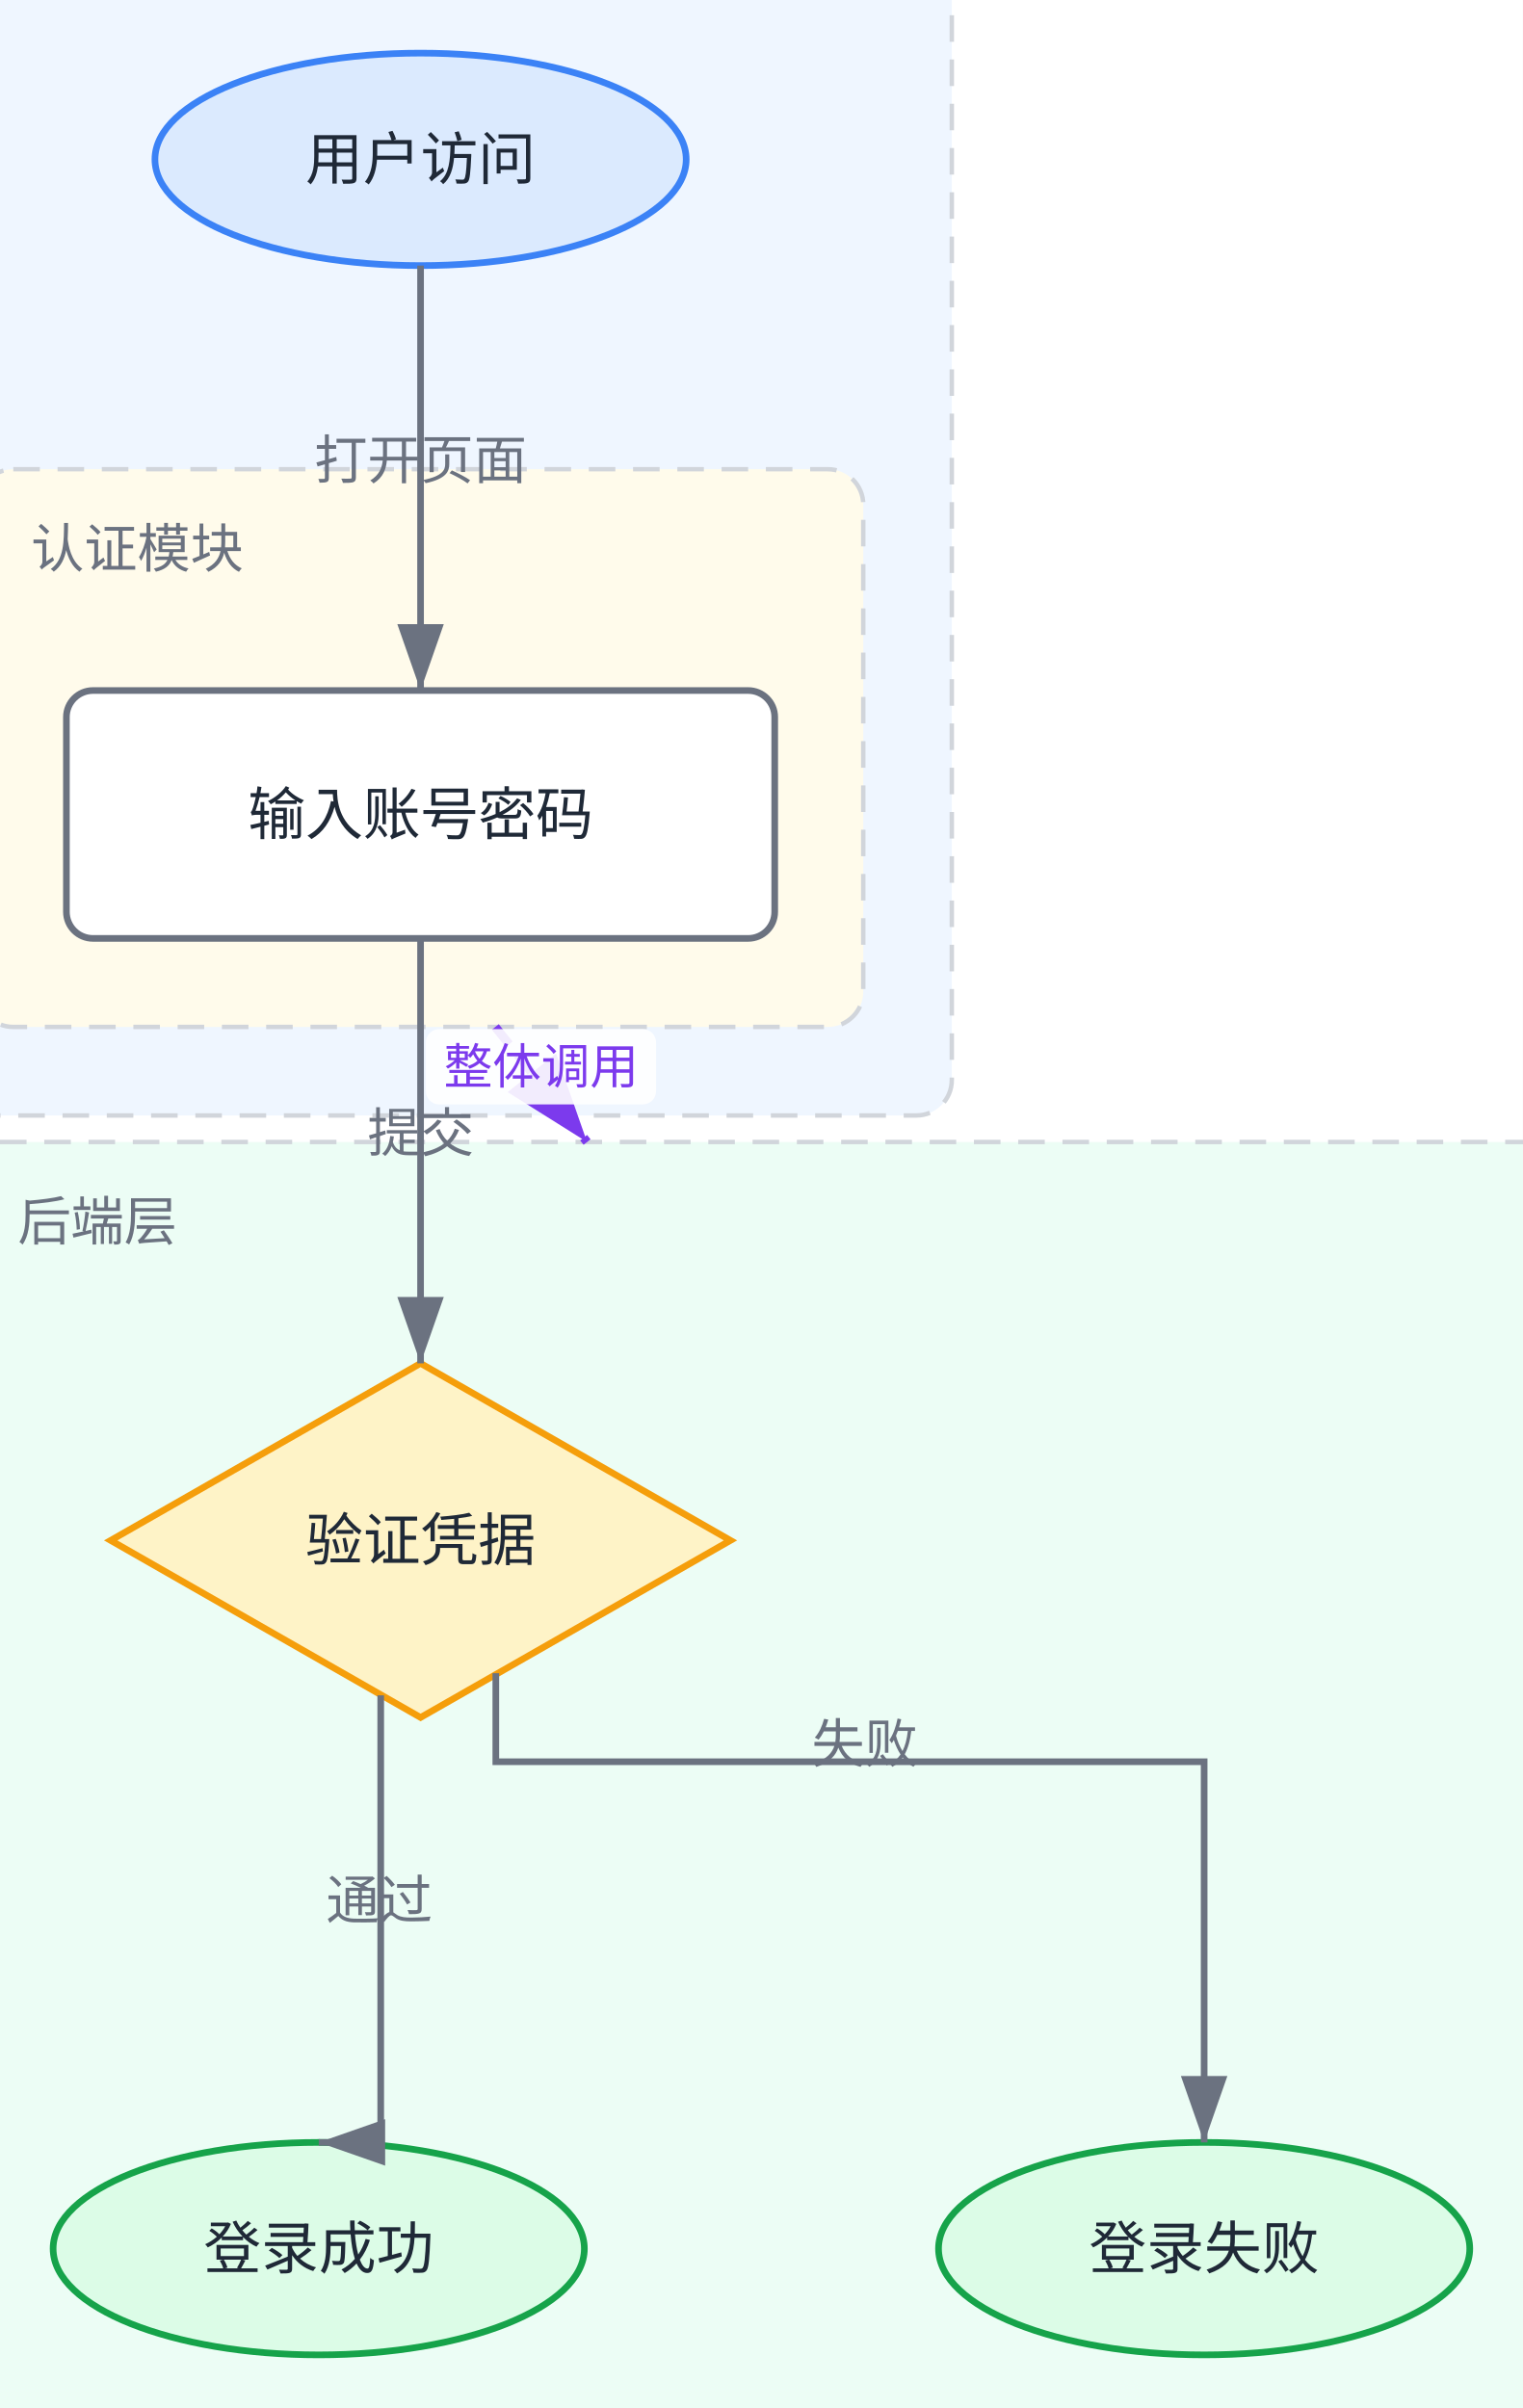
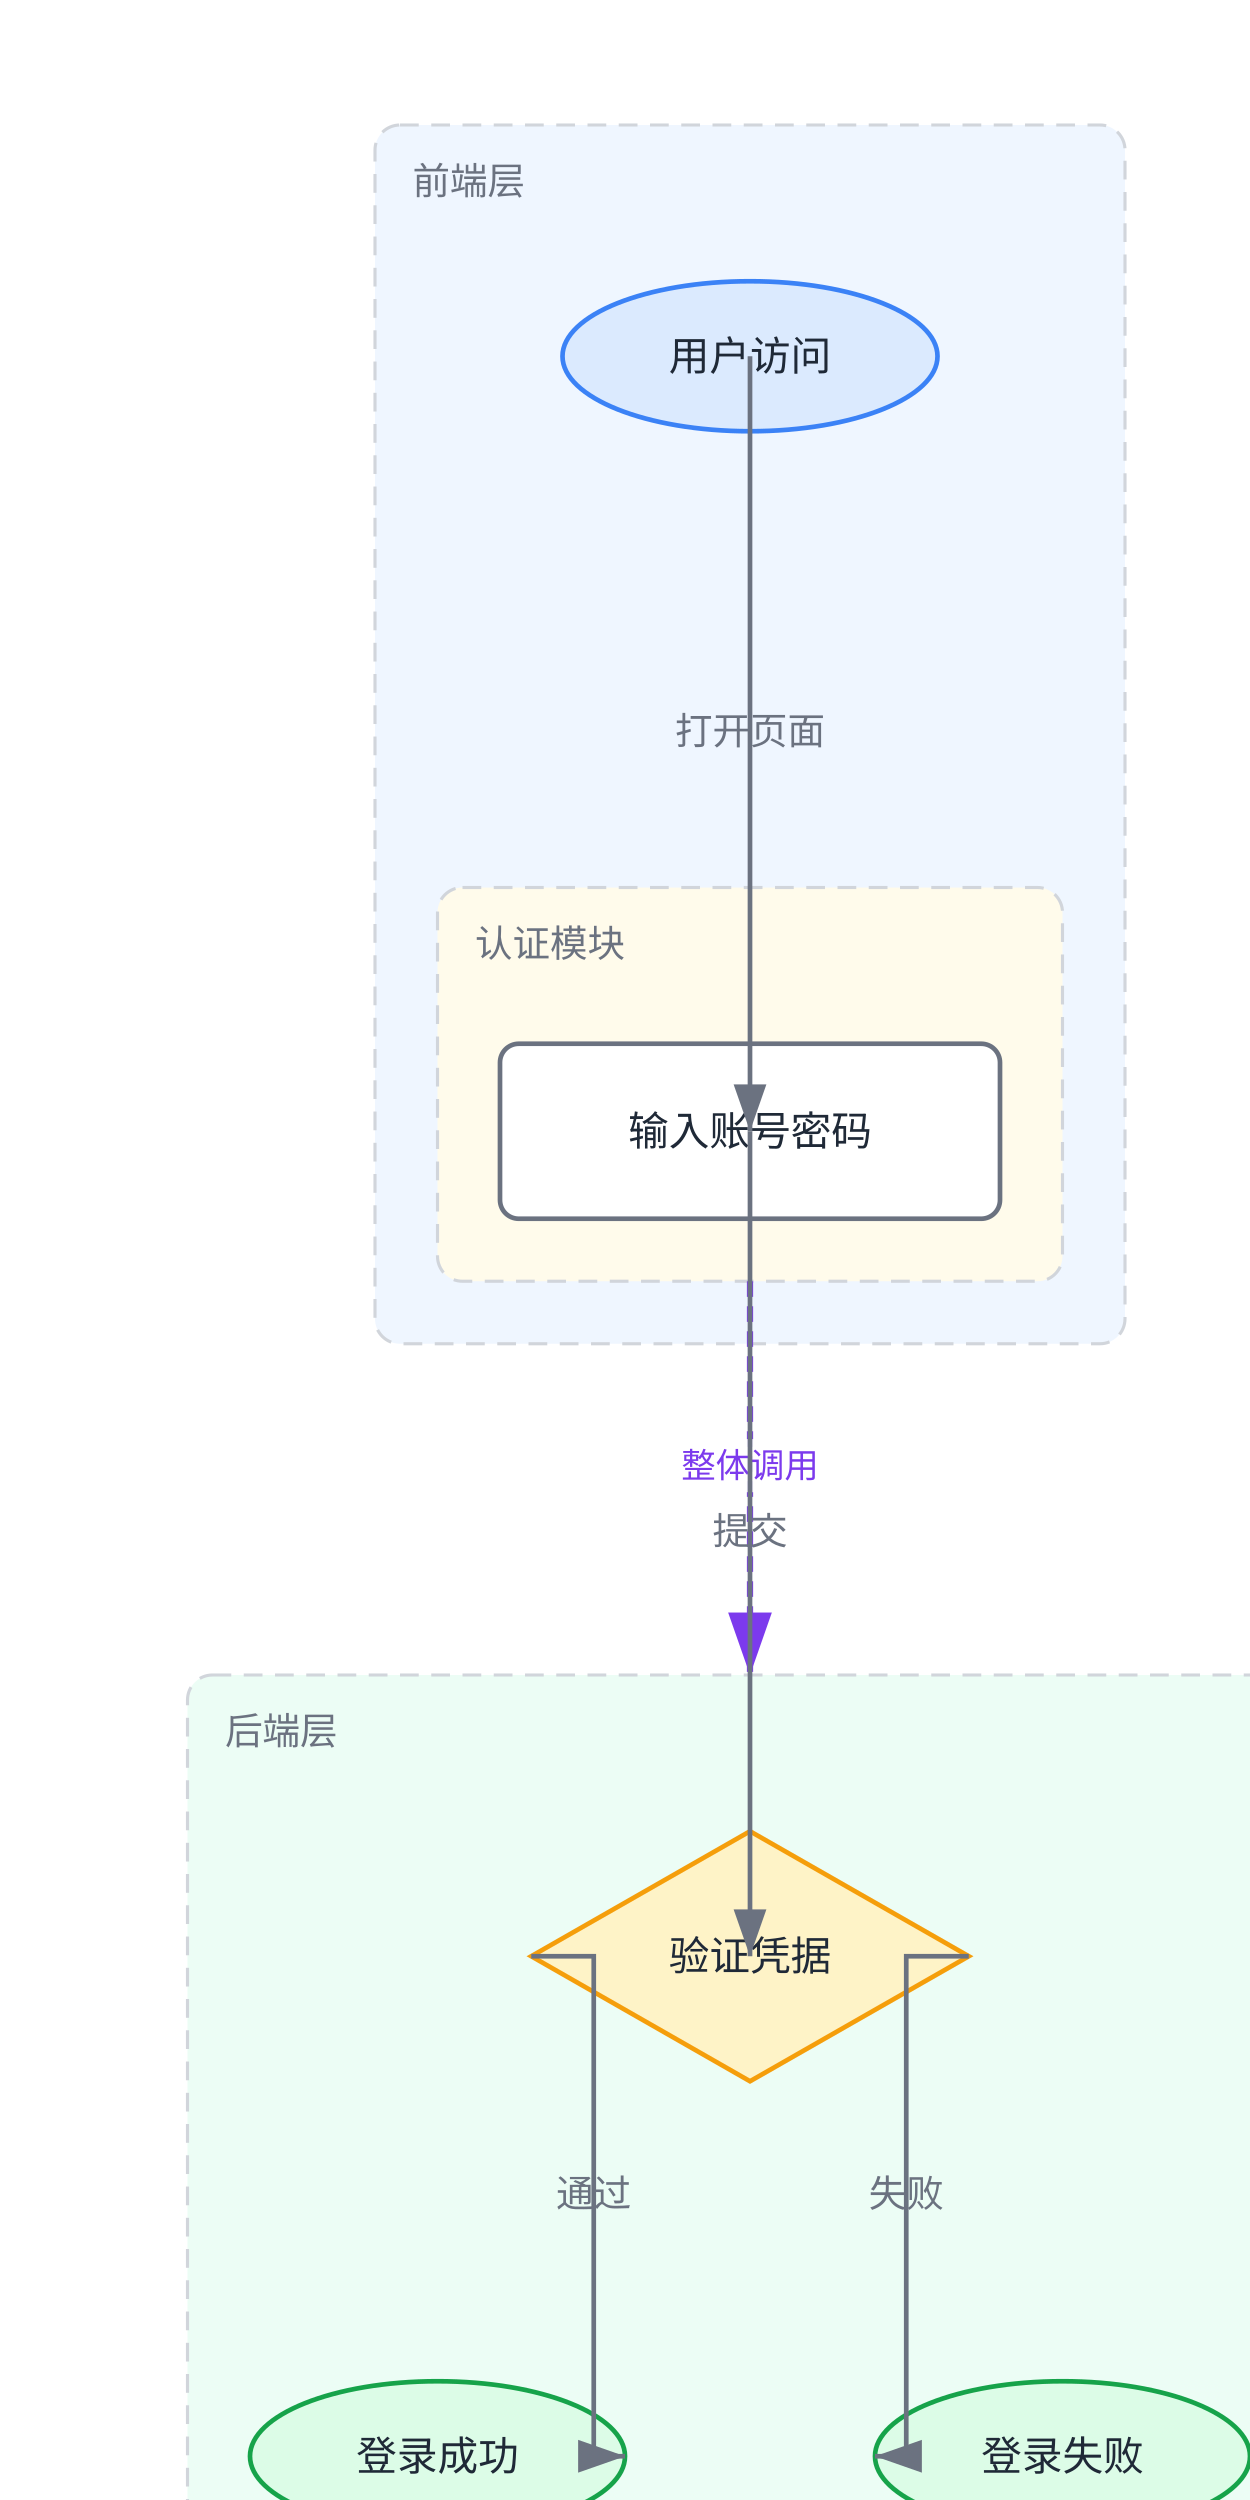
- <svg xmlns="http://www.w3.org/2000/svg" width="344" height="544" viewBox="0 0 344 544">
+ <svg xmlns="http://www.w3.org/2000/svg" width="400" height="800" viewBox="0 0 400 800">
  <defs>
    <marker id="arrowhead" markerWidth="10" markerHeight="7" refX="10" refY="3.5" orient="auto">
      <polygon points="0 0, 10 3.5, 0 7" fill="#6b7280" />
    </marker>
    <marker id="arrowhead-purple" markerWidth="10" markerHeight="7" refX="10" refY="3.5" orient="auto">
      <polygon points="0 0, 10 3.5, 0 7" fill="#7c3aed" />
    </marker>
  </defs>
  <style>.lgdl-anchors,.lgdl-edge-anchors{opacity:0;pointer-events:none;transition:opacity .12s ease}.lgdl-node:hover + .lgdl-anchors,.lgdl-class:hover + .lgdl-anchors,.lgdl-group:hover + .lgdl-anchors,.lgdl-lane:hover + .lgdl-anchors{opacity:1}.lgdl-edge:hover + .lgdl-edge-anchors,.lgdl-aggregate-edge:hover + .lgdl-edge-anchors{opacity:1}.lgdl-node.lgdl-hovered + .lgdl-anchors,.lgdl-class.lgdl-hovered + .lgdl-anchors,.lgdl-group.lgdl-hovered + .lgdl-anchors,.lgdl-lane.lgdl-hovered + .lgdl-anchors{opacity:1}.lgdl-edge.lgdl-hovered + .lgdl-edge-anchors,.lgdl-aggregate-edge.lgdl-hovered + .lgdl-edge-anchors{opacity:1}.lgdl-hovered{filter:drop-shadow(0 0 3px rgba(79,70,229,.65))}</style>
-   <rect x="0" y="0" width="344" height="544" fill="#ffffff" />
+   <rect x="0" y="0" width="400" height="800" fill="#ffffff" />
  <g class="lgdl-group" data-lgdl-loc="groups[1]">
-     <rect x="-25" y="-38" width="240" height="290" rx="8" fill="#eff6ff" stroke="#d1d5db" stroke-dasharray="6 4" />
-     <text x="-13" y="-20" font-family="'Segoe UI', 'PingFang SC', 'Microsoft YaHei', sans-serif" font-size="12" fill="#6b7280" text-anchor="start" dominant-baseline="middle">前端层</text>
-   </g>
-   <g class="lgdl-anchors">
-     <circle cx="215.0" cy="107.0" r="3" fill="#64748b" />
-     <circle cx="215.0" cy="139.2" r="3" fill="#64748b" />
-     <circle cx="215.0" cy="176.3" r="3" fill="#64748b" />
-     <circle cx="215.0" cy="227.0" r="3" fill="#64748b" />
-     <circle cx="178.7" cy="252.0" r="3" fill="#64748b" />
-     <circle cx="133.9" cy="252.0" r="3" fill="#64748b" />
-     <circle cx="95.0" cy="252.0" r="3" fill="#64748b" />
-     <circle cx="56.1" cy="252.0" r="3" fill="#64748b" />
-     <circle cx="11.3" cy="252.0" r="3" fill="#64748b" />
-     <circle cx="-25.0" cy="227.0" r="3" fill="#64748b" />
-     <circle cx="-25.0" cy="176.3" r="3" fill="#64748b" />
-     <circle cx="-25.0" cy="139.2" r="3" fill="#64748b" />
-     <circle cx="-25.0" cy="107.0" r="3" fill="#64748b" />
-     <circle cx="-25.0" cy="74.8" r="3" fill="#64748b" />
-     <circle cx="-25.0" cy="37.7" r="3" fill="#64748b" />
-     <circle cx="-25.0" cy="-13.0" r="3" fill="#64748b" />
-     <circle cx="11.3" cy="-38.0" r="3" fill="#64748b" />
-     <circle cx="56.1" cy="-38.0" r="3" fill="#64748b" />
-     <circle cx="95.0" cy="-38.0" r="3" fill="#64748b" />
-     <circle cx="133.9" cy="-38.0" r="3" fill="#64748b" />
-     <circle cx="178.7" cy="-38.0" r="3" fill="#64748b" />
-     <circle cx="215.0" cy="-13.0" r="3" fill="#64748b" />
-     <circle cx="215.0" cy="37.7" r="3" fill="#64748b" />
-     <circle cx="215.0" cy="74.8" r="3" fill="#64748b" />
+     <rect x="120" y="40" width="240" height="390" rx="8" fill="#eff6ff" stroke="#d1d5db" stroke-dasharray="6 4" />
+     <text x="132" y="58" font-family="'Segoe UI', 'PingFang SC', 'Microsoft YaHei', sans-serif" font-size="12" fill="#6b7280" text-anchor="start" dominant-baseline="middle">前端层</text>
+   </g>
+   <g class="lgdl-anchors">
+     <circle cx="360.0" cy="235.0" r="3" fill="#64748b" />
+     <circle cx="360.0" cy="267.2" r="3" fill="#64748b" />
+     <circle cx="360.0" cy="304.3" r="3" fill="#64748b" />
+     <circle cx="360.0" cy="355.0" r="3" fill="#64748b" />
+     <circle cx="352.6" cy="430.0" r="3" fill="#64748b" />
+     <circle cx="292.3" cy="430.0" r="3" fill="#64748b" />
+     <circle cx="240.0" cy="430.0" r="3" fill="#64748b" />
+     <circle cx="187.7" cy="430.0" r="3" fill="#64748b" />
+     <circle cx="127.4" cy="430.0" r="3" fill="#64748b" />
+     <circle cx="120.0" cy="355.0" r="3" fill="#64748b" />
+     <circle cx="120.0" cy="304.3" r="3" fill="#64748b" />
+     <circle cx="120.0" cy="267.2" r="3" fill="#64748b" />
+     <circle cx="120.0" cy="235.0" r="3" fill="#64748b" />
+     <circle cx="120.0" cy="202.8" r="3" fill="#64748b" />
+     <circle cx="120.0" cy="165.7" r="3" fill="#64748b" />
+     <circle cx="120.0" cy="115.0" r="3" fill="#64748b" />
+     <circle cx="127.4" cy="40.0" r="3" fill="#64748b" />
+     <circle cx="187.7" cy="40.0" r="3" fill="#64748b" />
+     <circle cx="240.0" cy="40.0" r="3" fill="#64748b" />
+     <circle cx="292.3" cy="40.0" r="3" fill="#64748b" />
+     <circle cx="352.6" cy="40.0" r="3" fill="#64748b" />
+     <circle cx="360.0" cy="115.0" r="3" fill="#64748b" />
+     <circle cx="360.0" cy="165.7" r="3" fill="#64748b" />
+     <circle cx="360.0" cy="202.8" r="3" fill="#64748b" />
  </g>
  <g class="lgdl-group" data-lgdl-loc="groups[2]">
-     <rect x="-8" y="258" width="360" height="294" rx="8" fill="#ecfdf5" stroke="#d1d5db" stroke-dasharray="6 4" />
-     <text x="4" y="276" font-family="'Segoe UI', 'PingFang SC', 'Microsoft YaHei', sans-serif" font-size="12" fill="#6b7280" text-anchor="start" dominant-baseline="middle">后端层</text>
-   </g>
-   <g class="lgdl-anchors">
-     <circle cx="352.0" cy="405.0" r="3" fill="#64748b" />
-     <circle cx="352.0" cy="453.2" r="3" fill="#64748b" />
-     <circle cx="352.0" cy="508.9" r="3" fill="#64748b" />
-     <circle cx="319.0" cy="552.0" r="3" fill="#64748b" />
-     <circle cx="256.9" cy="552.0" r="3" fill="#64748b" />
-     <circle cx="211.4" cy="552.0" r="3" fill="#64748b" />
-     <circle cx="172.0" cy="552.0" r="3" fill="#64748b" />
-     <circle cx="132.6" cy="552.0" r="3" fill="#64748b" />
-     <circle cx="87.1" cy="552.0" r="3" fill="#64748b" />
-     <circle cx="25.0" cy="552.0" r="3" fill="#64748b" />
-     <circle cx="-8.0" cy="508.9" r="3" fill="#64748b" />
-     <circle cx="-8.0" cy="453.2" r="3" fill="#64748b" />
-     <circle cx="-8.0" cy="405.0" r="3" fill="#64748b" />
-     <circle cx="-8.0" cy="356.8" r="3" fill="#64748b" />
-     <circle cx="-8.0" cy="301.1" r="3" fill="#64748b" />
-     <circle cx="25.0" cy="258.0" r="3" fill="#64748b" />
-     <circle cx="87.1" cy="258.0" r="3" fill="#64748b" />
-     <circle cx="132.6" cy="258.0" r="3" fill="#64748b" />
-     <circle cx="172.0" cy="258.0" r="3" fill="#64748b" />
-     <circle cx="211.4" cy="258.0" r="3" fill="#64748b" />
-     <circle cx="256.9" cy="258.0" r="3" fill="#64748b" />
-     <circle cx="319.0" cy="258.0" r="3" fill="#64748b" />
-     <circle cx="352.0" cy="301.1" r="3" fill="#64748b" />
-     <circle cx="352.0" cy="356.8" r="3" fill="#64748b" />
+     <rect x="60" y="536" width="360" height="294" rx="8" fill="#ecfdf5" stroke="#d1d5db" stroke-dasharray="6 4" />
+     <text x="72" y="554" font-family="'Segoe UI', 'PingFang SC', 'Microsoft YaHei', sans-serif" font-size="12" fill="#6b7280" text-anchor="start" dominant-baseline="middle">后端层</text>
+   </g>
+   <g class="lgdl-anchors">
+     <circle cx="420.0" cy="683.0" r="3" fill="#64748b" />
+     <circle cx="420.0" cy="731.2" r="3" fill="#64748b" />
+     <circle cx="420.0" cy="786.9" r="3" fill="#64748b" />
+     <circle cx="387.0" cy="830.0" r="3" fill="#64748b" />
+     <circle cx="324.9" cy="830.0" r="3" fill="#64748b" />
+     <circle cx="279.4" cy="830.0" r="3" fill="#64748b" />
+     <circle cx="240.0" cy="830.0" r="3" fill="#64748b" />
+     <circle cx="200.6" cy="830.0" r="3" fill="#64748b" />
+     <circle cx="155.1" cy="830.0" r="3" fill="#64748b" />
+     <circle cx="93.0" cy="830.0" r="3" fill="#64748b" />
+     <circle cx="60.0" cy="786.9" r="3" fill="#64748b" />
+     <circle cx="60.0" cy="731.2" r="3" fill="#64748b" />
+     <circle cx="60.0" cy="683.0" r="3" fill="#64748b" />
+     <circle cx="60.0" cy="634.8" r="3" fill="#64748b" />
+     <circle cx="60.0" cy="579.1" r="3" fill="#64748b" />
+     <circle cx="93.0" cy="536.0" r="3" fill="#64748b" />
+     <circle cx="155.1" cy="536.0" r="3" fill="#64748b" />
+     <circle cx="200.6" cy="536.0" r="3" fill="#64748b" />
+     <circle cx="240.0" cy="536.0" r="3" fill="#64748b" />
+     <circle cx="279.4" cy="536.0" r="3" fill="#64748b" />
+     <circle cx="324.9" cy="536.0" r="3" fill="#64748b" />
+     <circle cx="387.0" cy="536.0" r="3" fill="#64748b" />
+     <circle cx="420.0" cy="579.1" r="3" fill="#64748b" />
+     <circle cx="420.0" cy="634.8" r="3" fill="#64748b" />
  </g>
  <g class="lgdl-group" data-lgdl-loc="groups[0]">
-     <rect x="-5" y="106" width="200" height="126" rx="8" fill="#fffbeb" stroke="#d1d5db" stroke-dasharray="6 4" />
-     <text x="7" y="124" font-family="'Segoe UI', 'PingFang SC', 'Microsoft YaHei', sans-serif" font-size="12" fill="#6b7280" text-anchor="start" dominant-baseline="middle">认证模块</text>
-   </g>
-   <g class="lgdl-anchors">
-     <circle cx="195.0" cy="169.0" r="3" fill="#64748b" />
-     <circle cx="195.0" cy="195.8" r="3" fill="#64748b" />
-     <circle cx="194.6" cy="226.5" r="3" fill="#64748b" />
-     <circle cx="158.0" cy="232.0" r="3" fill="#64748b" />
-     <circle cx="131.4" cy="232.0" r="3" fill="#64748b" />
-     <circle cx="111.9" cy="232.0" r="3" fill="#64748b" />
-     <circle cx="95.0" cy="232.0" r="3" fill="#64748b" />
-     <circle cx="78.1" cy="232.0" r="3" fill="#64748b" />
-     <circle cx="58.6" cy="232.0" r="3" fill="#64748b" />
-     <circle cx="32.0" cy="232.0" r="3" fill="#64748b" />
-     <circle cx="-4.6" cy="226.5" r="3" fill="#64748b" />
-     <circle cx="-5.0" cy="195.8" r="3" fill="#64748b" />
-     <circle cx="-5.0" cy="169.0" r="3" fill="#64748b" />
-     <circle cx="-5.0" cy="142.2" r="3" fill="#64748b" />
-     <circle cx="-4.6" cy="111.5" r="3" fill="#64748b" />
-     <circle cx="32.0" cy="106.0" r="3" fill="#64748b" />
-     <circle cx="58.6" cy="106.0" r="3" fill="#64748b" />
-     <circle cx="78.1" cy="106.0" r="3" fill="#64748b" />
-     <circle cx="95.0" cy="106.0" r="3" fill="#64748b" />
-     <circle cx="111.9" cy="106.0" r="3" fill="#64748b" />
-     <circle cx="131.4" cy="106.0" r="3" fill="#64748b" />
-     <circle cx="158.0" cy="106.0" r="3" fill="#64748b" />
-     <circle cx="194.6" cy="111.5" r="3" fill="#64748b" />
-     <circle cx="195.0" cy="142.2" r="3" fill="#64748b" />
+     <rect x="140" y="284" width="200" height="126" rx="8" fill="#fffbeb" stroke="#d1d5db" stroke-dasharray="6 4" />
+     <text x="152" y="302" font-family="'Segoe UI', 'PingFang SC', 'Microsoft YaHei', sans-serif" font-size="12" fill="#6b7280" text-anchor="start" dominant-baseline="middle">认证模块</text>
+   </g>
+   <g class="lgdl-anchors">
+     <circle cx="340.0" cy="347.0" r="3" fill="#64748b" />
+     <circle cx="340.0" cy="373.8" r="3" fill="#64748b" />
+     <circle cx="339.6" cy="404.5" r="3" fill="#64748b" />
+     <circle cx="303.0" cy="410.0" r="3" fill="#64748b" />
+     <circle cx="276.4" cy="410.0" r="3" fill="#64748b" />
+     <circle cx="256.9" cy="410.0" r="3" fill="#64748b" />
+     <circle cx="240.0" cy="410.0" r="3" fill="#64748b" />
+     <circle cx="223.1" cy="410.0" r="3" fill="#64748b" />
+     <circle cx="203.6" cy="410.0" r="3" fill="#64748b" />
+     <circle cx="177.0" cy="410.0" r="3" fill="#64748b" />
+     <circle cx="140.4" cy="404.5" r="3" fill="#64748b" />
+     <circle cx="140.0" cy="373.8" r="3" fill="#64748b" />
+     <circle cx="140.0" cy="347.0" r="3" fill="#64748b" />
+     <circle cx="140.0" cy="320.2" r="3" fill="#64748b" />
+     <circle cx="140.4" cy="289.5" r="3" fill="#64748b" />
+     <circle cx="177.0" cy="284.0" r="3" fill="#64748b" />
+     <circle cx="203.6" cy="284.0" r="3" fill="#64748b" />
+     <circle cx="223.1" cy="284.0" r="3" fill="#64748b" />
+     <circle cx="240.0" cy="284.0" r="3" fill="#64748b" />
+     <circle cx="256.9" cy="284.0" r="3" fill="#64748b" />
+     <circle cx="276.4" cy="284.0" r="3" fill="#64748b" />
+     <circle cx="303.0" cy="284.0" r="3" fill="#64748b" />
+     <circle cx="339.6" cy="289.5" r="3" fill="#64748b" />
+     <circle cx="340.0" cy="320.2" r="3" fill="#64748b" />
  </g>
  <g class="lgdl-node" data-lgdl-loc="nodes[0]">
-     <rect x="35" y="12" width="120" height="48" rx="60" ry="60" fill="#dbeafe" stroke="#3b82f6" stroke-width="1.5" />
-     <text x="95" y="36" font-family="'Segoe UI', 'PingFang SC', 'Microsoft YaHei', sans-serif" font-size="13" fill="#1f2937" text-anchor="middle" dominant-baseline="middle">用户访问</text>
-   </g>
-   <g class="lgdl-anchors">
-     <circle cx="155.0" cy="36.0" r="3" fill="#3b82f6" />
-     <circle cx="144.8" cy="49.4" r="3" fill="#3b82f6" />
-     <circle cx="129.2" cy="55.7" r="3" fill="#3b82f6" />
-     <circle cx="117.3" cy="58.3" r="3" fill="#3b82f6" />
-     <circle cx="108.5" cy="59.4" r="3" fill="#3b82f6" />
-     <circle cx="101.4" cy="59.9" r="3" fill="#3b82f6" />
-     <circle cx="95.0" cy="60.0" r="3" fill="#3b82f6" />
-     <circle cx="88.6" cy="59.9" r="3" fill="#3b82f6" />
-     <circle cx="81.5" cy="59.4" r="3" fill="#3b82f6" />
-     <circle cx="72.7" cy="58.3" r="3" fill="#3b82f6" />
-     <circle cx="60.8" cy="55.7" r="3" fill="#3b82f6" />
-     <circle cx="45.2" cy="49.4" r="3" fill="#3b82f6" />
-     <circle cx="35.0" cy="36.0" r="3" fill="#3b82f6" />
-     <circle cx="45.2" cy="22.6" r="3" fill="#3b82f6" />
-     <circle cx="60.8" cy="16.3" r="3" fill="#3b82f6" />
-     <circle cx="72.7" cy="13.7" r="3" fill="#3b82f6" />
-     <circle cx="81.5" cy="12.6" r="3" fill="#3b82f6" />
-     <circle cx="88.6" cy="12.1" r="3" fill="#3b82f6" />
-     <circle cx="95.0" cy="12.0" r="3" fill="#3b82f6" />
-     <circle cx="101.4" cy="12.1" r="3" fill="#3b82f6" />
-     <circle cx="108.5" cy="12.6" r="3" fill="#3b82f6" />
-     <circle cx="117.3" cy="13.7" r="3" fill="#3b82f6" />
-     <circle cx="129.2" cy="16.3" r="3" fill="#3b82f6" />
-     <circle cx="144.8" cy="22.6" r="3" fill="#3b82f6" />
+     <rect x="180" y="90" width="120" height="48" rx="60" ry="60" fill="#dbeafe" stroke="#3b82f6" stroke-width="1.5" />
+     <text x="240" y="114" font-family="'Segoe UI', 'PingFang SC', 'Microsoft YaHei', sans-serif" font-size="13" fill="#1f2937" text-anchor="middle" dominant-baseline="middle">用户访问</text>
+   </g>
+   <g class="lgdl-anchors">
+     <circle cx="300.0" cy="114.0" r="3" fill="#3b82f6" />
+     <circle cx="289.8" cy="127.4" r="3" fill="#3b82f6" />
+     <circle cx="274.2" cy="133.7" r="3" fill="#3b82f6" />
+     <circle cx="262.3" cy="136.3" r="3" fill="#3b82f6" />
+     <circle cx="253.5" cy="137.4" r="3" fill="#3b82f6" />
+     <circle cx="246.4" cy="137.9" r="3" fill="#3b82f6" />
+     <circle cx="240.0" cy="138.0" r="3" fill="#3b82f6" />
+     <circle cx="233.6" cy="137.9" r="3" fill="#3b82f6" />
+     <circle cx="226.5" cy="137.4" r="3" fill="#3b82f6" />
+     <circle cx="217.7" cy="136.3" r="3" fill="#3b82f6" />
+     <circle cx="205.8" cy="133.7" r="3" fill="#3b82f6" />
+     <circle cx="190.2" cy="127.4" r="3" fill="#3b82f6" />
+     <circle cx="180.0" cy="114.0" r="3" fill="#3b82f6" />
+     <circle cx="190.2" cy="100.6" r="3" fill="#3b82f6" />
+     <circle cx="205.8" cy="94.3" r="3" fill="#3b82f6" />
+     <circle cx="217.7" cy="91.7" r="3" fill="#3b82f6" />
+     <circle cx="226.5" cy="90.6" r="3" fill="#3b82f6" />
+     <circle cx="233.6" cy="90.1" r="3" fill="#3b82f6" />
+     <circle cx="240.0" cy="90.0" r="3" fill="#3b82f6" />
+     <circle cx="246.4" cy="90.1" r="3" fill="#3b82f6" />
+     <circle cx="253.5" cy="90.6" r="3" fill="#3b82f6" />
+     <circle cx="262.3" cy="91.7" r="3" fill="#3b82f6" />
+     <circle cx="274.2" cy="94.3" r="3" fill="#3b82f6" />
+     <circle cx="289.8" cy="100.6" r="3" fill="#3b82f6" />
  </g>
  <g class="lgdl-node" data-lgdl-loc="nodes[1]">
-     <rect x="15" y="156" width="160" height="56" rx="6" ry="6" fill="#ffffff" stroke="#6b7280" stroke-width="1.5" />
-     <text x="95" y="184" font-family="'Segoe UI', 'PingFang SC', 'Microsoft YaHei', sans-serif" font-size="13" fill="#1f2937" text-anchor="middle" dominant-baseline="middle">输入账号密码</text>
-   </g>
-   <g class="lgdl-anchors">
-     <circle cx="175.0" cy="184.0" r="3" fill="#6b7280" />
-     <circle cx="175.0" cy="205.4" r="3" fill="#6b7280" />
-     <circle cx="143.5" cy="212.0" r="3" fill="#6b7280" />
-     <circle cx="123.0" cy="212.0" r="3" fill="#6b7280" />
-     <circle cx="111.2" cy="212.0" r="3" fill="#6b7280" />
-     <circle cx="102.5" cy="212.0" r="3" fill="#6b7280" />
-     <circle cx="95.0" cy="212.0" r="3" fill="#6b7280" />
-     <circle cx="87.5" cy="212.0" r="3" fill="#6b7280" />
-     <circle cx="78.8" cy="212.0" r="3" fill="#6b7280" />
-     <circle cx="67.0" cy="212.0" r="3" fill="#6b7280" />
-     <circle cx="46.5" cy="212.0" r="3" fill="#6b7280" />
-     <circle cx="15.0" cy="205.4" r="3" fill="#6b7280" />
-     <circle cx="15.0" cy="184.0" r="3" fill="#6b7280" />
-     <circle cx="15.0" cy="162.6" r="3" fill="#6b7280" />
-     <circle cx="46.5" cy="156.0" r="3" fill="#6b7280" />
-     <circle cx="67.0" cy="156.0" r="3" fill="#6b7280" />
-     <circle cx="78.8" cy="156.0" r="3" fill="#6b7280" />
-     <circle cx="87.5" cy="156.0" r="3" fill="#6b7280" />
-     <circle cx="95.0" cy="156.0" r="3" fill="#6b7280" />
-     <circle cx="102.5" cy="156.0" r="3" fill="#6b7280" />
-     <circle cx="111.2" cy="156.0" r="3" fill="#6b7280" />
-     <circle cx="123.0" cy="156.0" r="3" fill="#6b7280" />
-     <circle cx="143.5" cy="156.0" r="3" fill="#6b7280" />
-     <circle cx="175.0" cy="162.6" r="3" fill="#6b7280" />
+     <rect x="160" y="334" width="160" height="56" rx="6" ry="6" fill="#ffffff" stroke="#6b7280" stroke-width="1.5" />
+     <text x="240" y="362" font-family="'Segoe UI', 'PingFang SC', 'Microsoft YaHei', sans-serif" font-size="13" fill="#1f2937" text-anchor="middle" dominant-baseline="middle">输入账号密码</text>
+   </g>
+   <g class="lgdl-anchors">
+     <circle cx="320.0" cy="362.0" r="3" fill="#6b7280" />
+     <circle cx="320.0" cy="383.4" r="3" fill="#6b7280" />
+     <circle cx="288.5" cy="390.0" r="3" fill="#6b7280" />
+     <circle cx="268.0" cy="390.0" r="3" fill="#6b7280" />
+     <circle cx="256.2" cy="390.0" r="3" fill="#6b7280" />
+     <circle cx="247.5" cy="390.0" r="3" fill="#6b7280" />
+     <circle cx="240.0" cy="390.0" r="3" fill="#6b7280" />
+     <circle cx="232.5" cy="390.0" r="3" fill="#6b7280" />
+     <circle cx="223.8" cy="390.0" r="3" fill="#6b7280" />
+     <circle cx="212.0" cy="390.0" r="3" fill="#6b7280" />
+     <circle cx="191.5" cy="390.0" r="3" fill="#6b7280" />
+     <circle cx="160.0" cy="383.4" r="3" fill="#6b7280" />
+     <circle cx="160.0" cy="362.0" r="3" fill="#6b7280" />
+     <circle cx="160.0" cy="340.6" r="3" fill="#6b7280" />
+     <circle cx="191.5" cy="334.0" r="3" fill="#6b7280" />
+     <circle cx="212.0" cy="334.0" r="3" fill="#6b7280" />
+     <circle cx="223.8" cy="334.0" r="3" fill="#6b7280" />
+     <circle cx="232.5" cy="334.0" r="3" fill="#6b7280" />
+     <circle cx="240.0" cy="334.0" r="3" fill="#6b7280" />
+     <circle cx="247.5" cy="334.0" r="3" fill="#6b7280" />
+     <circle cx="256.2" cy="334.0" r="3" fill="#6b7280" />
+     <circle cx="268.0" cy="334.0" r="3" fill="#6b7280" />
+     <circle cx="288.5" cy="334.0" r="3" fill="#6b7280" />
+     <circle cx="320.0" cy="340.6" r="3" fill="#6b7280" />
  </g>
  <g class="lgdl-node" data-lgdl-loc="nodes[2]">
-     <polygon points="95,308 165,348 95,388 25,348" fill="#fef3c7" stroke="#f59e0b" stroke-width="1.5" />
-     <text x="95" y="348" font-family="'Segoe UI', 'PingFang SC', 'Microsoft YaHei', sans-serif" font-size="13" fill="#1f2937" text-anchor="middle" dominant-baseline="middle">验证凭据</text>
-   </g>
-   <g class="lgdl-anchors">
-     <circle cx="165.0" cy="348.0" r="3" fill="#f59e0b" />
-     <circle cx="142.7" cy="360.8" r="3" fill="#f59e0b" />
-     <circle cx="129.8" cy="368.1" r="3" fill="#f59e0b" />
-     <circle cx="120.5" cy="373.5" r="3" fill="#f59e0b" />
-     <circle cx="112.4" cy="378.1" r="3" fill="#f59e0b" />
-     <circle cx="104.3" cy="382.7" r="3" fill="#f59e0b" />
-     <circle cx="95.0" cy="388.0" r="3" fill="#f59e0b" />
-     <circle cx="85.7" cy="382.7" r="3" fill="#f59e0b" />
-     <circle cx="77.6" cy="378.1" r="3" fill="#f59e0b" />
-     <circle cx="69.5" cy="373.5" r="3" fill="#f59e0b" />
-     <circle cx="60.2" cy="368.1" r="3" fill="#f59e0b" />
-     <circle cx="47.3" cy="360.8" r="3" fill="#f59e0b" />
-     <circle cx="25.0" cy="348.0" r="3" fill="#f59e0b" />
-     <circle cx="47.3" cy="335.2" r="3" fill="#f59e0b" />
-     <circle cx="60.2" cy="327.9" r="3" fill="#f59e0b" />
-     <circle cx="69.5" cy="322.5" r="3" fill="#f59e0b" />
-     <circle cx="77.6" cy="317.9" r="3" fill="#f59e0b" />
-     <circle cx="85.7" cy="313.3" r="3" fill="#f59e0b" />
-     <circle cx="95.0" cy="308.0" r="3" fill="#f59e0b" />
-     <circle cx="104.3" cy="313.3" r="3" fill="#f59e0b" />
-     <circle cx="112.4" cy="317.9" r="3" fill="#f59e0b" />
-     <circle cx="120.5" cy="322.5" r="3" fill="#f59e0b" />
-     <circle cx="129.8" cy="327.9" r="3" fill="#f59e0b" />
-     <circle cx="142.7" cy="335.2" r="3" fill="#f59e0b" />
+     <polygon points="240,586 310,626 240,666 170,626" fill="#fef3c7" stroke="#f59e0b" stroke-width="1.5" />
+     <text x="240" y="626" font-family="'Segoe UI', 'PingFang SC', 'Microsoft YaHei', sans-serif" font-size="13" fill="#1f2937" text-anchor="middle" dominant-baseline="middle">验证凭据</text>
+   </g>
+   <g class="lgdl-anchors">
+     <circle cx="310.0" cy="626.0" r="3" fill="#f59e0b" />
+     <circle cx="287.7" cy="638.8" r="3" fill="#f59e0b" />
+     <circle cx="274.8" cy="646.1" r="3" fill="#f59e0b" />
+     <circle cx="265.5" cy="651.5" r="3" fill="#f59e0b" />
+     <circle cx="257.4" cy="656.1" r="3" fill="#f59e0b" />
+     <circle cx="249.3" cy="660.7" r="3" fill="#f59e0b" />
+     <circle cx="240.0" cy="666.0" r="3" fill="#f59e0b" />
+     <circle cx="230.7" cy="660.7" r="3" fill="#f59e0b" />
+     <circle cx="222.6" cy="656.1" r="3" fill="#f59e0b" />
+     <circle cx="214.5" cy="651.5" r="3" fill="#f59e0b" />
+     <circle cx="205.2" cy="646.1" r="3" fill="#f59e0b" />
+     <circle cx="192.3" cy="638.8" r="3" fill="#f59e0b" />
+     <circle cx="170.0" cy="626.0" r="3" fill="#f59e0b" />
+     <circle cx="192.3" cy="613.2" r="3" fill="#f59e0b" />
+     <circle cx="205.2" cy="605.9" r="3" fill="#f59e0b" />
+     <circle cx="214.5" cy="600.5" r="3" fill="#f59e0b" />
+     <circle cx="222.6" cy="595.9" r="3" fill="#f59e0b" />
+     <circle cx="230.7" cy="591.3" r="3" fill="#f59e0b" />
+     <circle cx="240.0" cy="586.0" r="3" fill="#f59e0b" />
+     <circle cx="249.3" cy="591.3" r="3" fill="#f59e0b" />
+     <circle cx="257.4" cy="595.9" r="3" fill="#f59e0b" />
+     <circle cx="265.5" cy="600.5" r="3" fill="#f59e0b" />
+     <circle cx="274.8" cy="605.9" r="3" fill="#f59e0b" />
+     <circle cx="287.7" cy="613.2" r="3" fill="#f59e0b" />
  </g>
  <g class="lgdl-node" data-lgdl-loc="nodes[3]">
-     <rect x="12" y="484" width="120" height="48" rx="60" ry="60" fill="#dcfce7" stroke="#16a34a" stroke-width="1.5" />
-     <text x="72" y="508" font-family="'Segoe UI', 'PingFang SC', 'Microsoft YaHei', sans-serif" font-size="13" fill="#1f2937" text-anchor="middle" dominant-baseline="middle">登录成功</text>
-   </g>
-   <g class="lgdl-anchors">
-     <circle cx="132.0" cy="508.0" r="3" fill="#16a34a" />
-     <circle cx="121.8" cy="521.4" r="3" fill="#16a34a" />
-     <circle cx="106.2" cy="527.7" r="3" fill="#16a34a" />
-     <circle cx="94.3" cy="530.3" r="3" fill="#16a34a" />
-     <circle cx="85.5" cy="531.4" r="3" fill="#16a34a" />
-     <circle cx="78.4" cy="531.9" r="3" fill="#16a34a" />
-     <circle cx="72.0" cy="532.0" r="3" fill="#16a34a" />
-     <circle cx="65.6" cy="531.9" r="3" fill="#16a34a" />
-     <circle cx="58.5" cy="531.4" r="3" fill="#16a34a" />
-     <circle cx="49.7" cy="530.3" r="3" fill="#16a34a" />
-     <circle cx="37.8" cy="527.7" r="3" fill="#16a34a" />
-     <circle cx="22.2" cy="521.4" r="3" fill="#16a34a" />
-     <circle cx="12.0" cy="508.0" r="3" fill="#16a34a" />
-     <circle cx="22.2" cy="494.6" r="3" fill="#16a34a" />
-     <circle cx="37.8" cy="488.3" r="3" fill="#16a34a" />
-     <circle cx="49.7" cy="485.7" r="3" fill="#16a34a" />
-     <circle cx="58.5" cy="484.6" r="3" fill="#16a34a" />
-     <circle cx="65.6" cy="484.1" r="3" fill="#16a34a" />
-     <circle cx="72.0" cy="484.0" r="3" fill="#16a34a" />
-     <circle cx="78.4" cy="484.1" r="3" fill="#16a34a" />
-     <circle cx="85.5" cy="484.6" r="3" fill="#16a34a" />
-     <circle cx="94.3" cy="485.7" r="3" fill="#16a34a" />
-     <circle cx="106.2" cy="488.3" r="3" fill="#16a34a" />
-     <circle cx="121.8" cy="494.6" r="3" fill="#16a34a" />
+     <rect x="80" y="762" width="120" height="48" rx="60" ry="60" fill="#dcfce7" stroke="#16a34a" stroke-width="1.5" />
+     <text x="140" y="786" font-family="'Segoe UI', 'PingFang SC', 'Microsoft YaHei', sans-serif" font-size="13" fill="#1f2937" text-anchor="middle" dominant-baseline="middle">登录成功</text>
+   </g>
+   <g class="lgdl-anchors">
+     <circle cx="200.0" cy="786.0" r="3" fill="#16a34a" />
+     <circle cx="189.8" cy="799.4" r="3" fill="#16a34a" />
+     <circle cx="174.2" cy="805.7" r="3" fill="#16a34a" />
+     <circle cx="162.3" cy="808.3" r="3" fill="#16a34a" />
+     <circle cx="153.5" cy="809.4" r="3" fill="#16a34a" />
+     <circle cx="146.4" cy="809.9" r="3" fill="#16a34a" />
+     <circle cx="140.0" cy="810.0" r="3" fill="#16a34a" />
+     <circle cx="133.6" cy="809.9" r="3" fill="#16a34a" />
+     <circle cx="126.5" cy="809.4" r="3" fill="#16a34a" />
+     <circle cx="117.7" cy="808.3" r="3" fill="#16a34a" />
+     <circle cx="105.8" cy="805.7" r="3" fill="#16a34a" />
+     <circle cx="90.2" cy="799.4" r="3" fill="#16a34a" />
+     <circle cx="80.0" cy="786.0" r="3" fill="#16a34a" />
+     <circle cx="90.2" cy="772.6" r="3" fill="#16a34a" />
+     <circle cx="105.8" cy="766.3" r="3" fill="#16a34a" />
+     <circle cx="117.7" cy="763.7" r="3" fill="#16a34a" />
+     <circle cx="126.5" cy="762.6" r="3" fill="#16a34a" />
+     <circle cx="133.6" cy="762.1" r="3" fill="#16a34a" />
+     <circle cx="140.0" cy="762.0" r="3" fill="#16a34a" />
+     <circle cx="146.4" cy="762.1" r="3" fill="#16a34a" />
+     <circle cx="153.5" cy="762.6" r="3" fill="#16a34a" />
+     <circle cx="162.3" cy="763.7" r="3" fill="#16a34a" />
+     <circle cx="174.2" cy="766.3" r="3" fill="#16a34a" />
+     <circle cx="189.8" cy="772.6" r="3" fill="#16a34a" />
  </g>
  <g class="lgdl-node" data-lgdl-loc="nodes[4]">
-     <rect x="212" y="484" width="120" height="48" rx="60" ry="60" fill="#dcfce7" stroke="#16a34a" stroke-width="1.5" />
-     <text x="272" y="508" font-family="'Segoe UI', 'PingFang SC', 'Microsoft YaHei', sans-serif" font-size="13" fill="#1f2937" text-anchor="middle" dominant-baseline="middle">登录失败</text>
-   </g>
-   <g class="lgdl-anchors">
-     <circle cx="332.0" cy="508.0" r="3" fill="#16a34a" />
-     <circle cx="321.8" cy="521.4" r="3" fill="#16a34a" />
-     <circle cx="306.2" cy="527.7" r="3" fill="#16a34a" />
-     <circle cx="294.3" cy="530.3" r="3" fill="#16a34a" />
-     <circle cx="285.5" cy="531.4" r="3" fill="#16a34a" />
-     <circle cx="278.4" cy="531.9" r="3" fill="#16a34a" />
-     <circle cx="272.0" cy="532.0" r="3" fill="#16a34a" />
-     <circle cx="265.6" cy="531.9" r="3" fill="#16a34a" />
-     <circle cx="258.5" cy="531.4" r="3" fill="#16a34a" />
-     <circle cx="249.7" cy="530.3" r="3" fill="#16a34a" />
-     <circle cx="237.8" cy="527.7" r="3" fill="#16a34a" />
-     <circle cx="222.2" cy="521.4" r="3" fill="#16a34a" />
-     <circle cx="212.0" cy="508.0" r="3" fill="#16a34a" />
-     <circle cx="222.2" cy="494.6" r="3" fill="#16a34a" />
-     <circle cx="237.8" cy="488.3" r="3" fill="#16a34a" />
-     <circle cx="249.7" cy="485.7" r="3" fill="#16a34a" />
-     <circle cx="258.5" cy="484.6" r="3" fill="#16a34a" />
-     <circle cx="265.6" cy="484.1" r="3" fill="#16a34a" />
-     <circle cx="272.0" cy="484.0" r="3" fill="#16a34a" />
-     <circle cx="278.4" cy="484.1" r="3" fill="#16a34a" />
-     <circle cx="285.5" cy="484.6" r="3" fill="#16a34a" />
-     <circle cx="294.3" cy="485.7" r="3" fill="#16a34a" />
-     <circle cx="306.2" cy="488.3" r="3" fill="#16a34a" />
-     <circle cx="321.8" cy="494.6" r="3" fill="#16a34a" />
+     <rect x="280" y="762" width="120" height="48" rx="60" ry="60" fill="#dcfce7" stroke="#16a34a" stroke-width="1.5" />
+     <text x="340" y="786" font-family="'Segoe UI', 'PingFang SC', 'Microsoft YaHei', sans-serif" font-size="13" fill="#1f2937" text-anchor="middle" dominant-baseline="middle">登录失败</text>
+   </g>
+   <g class="lgdl-anchors">
+     <circle cx="400.0" cy="786.0" r="3" fill="#16a34a" />
+     <circle cx="389.8" cy="799.4" r="3" fill="#16a34a" />
+     <circle cx="374.2" cy="805.7" r="3" fill="#16a34a" />
+     <circle cx="362.3" cy="808.3" r="3" fill="#16a34a" />
+     <circle cx="353.5" cy="809.4" r="3" fill="#16a34a" />
+     <circle cx="346.4" cy="809.9" r="3" fill="#16a34a" />
+     <circle cx="340.0" cy="810.0" r="3" fill="#16a34a" />
+     <circle cx="333.6" cy="809.9" r="3" fill="#16a34a" />
+     <circle cx="326.5" cy="809.4" r="3" fill="#16a34a" />
+     <circle cx="317.7" cy="808.3" r="3" fill="#16a34a" />
+     <circle cx="305.8" cy="805.7" r="3" fill="#16a34a" />
+     <circle cx="290.2" cy="799.4" r="3" fill="#16a34a" />
+     <circle cx="280.0" cy="786.0" r="3" fill="#16a34a" />
+     <circle cx="290.2" cy="772.6" r="3" fill="#16a34a" />
+     <circle cx="305.8" cy="766.3" r="3" fill="#16a34a" />
+     <circle cx="317.7" cy="763.7" r="3" fill="#16a34a" />
+     <circle cx="326.5" cy="762.6" r="3" fill="#16a34a" />
+     <circle cx="333.6" cy="762.1" r="3" fill="#16a34a" />
+     <circle cx="340.0" cy="762.0" r="3" fill="#16a34a" />
+     <circle cx="346.4" cy="762.1" r="3" fill="#16a34a" />
+     <circle cx="353.5" cy="762.6" r="3" fill="#16a34a" />
+     <circle cx="362.3" cy="763.7" r="3" fill="#16a34a" />
+     <circle cx="374.2" cy="766.3" r="3" fill="#16a34a" />
+     <circle cx="389.8" cy="772.6" r="3" fill="#16a34a" />
  </g>
  <g class="lgdl-aggregate-edge" data-lgdl-loc="edges[4]">
-     <line x1="111.881" y1="232" x2="132.611" y2="258" stroke="#7c3aed" stroke-width="2" stroke-dasharray="5 3" marker-end="url(#arrowhead-purple)" />
-     <rect x="96.2" y="232.5" width="52" height="17" rx="3" fill="#ffffff" opacity="0.9" />
-     <text x="122.246" y="241" font-family="'Segoe UI', 'PingFang SC', 'Microsoft YaHei', sans-serif" font-size="11" fill="#7c3aed" text-anchor="middle" dominant-baseline="middle">整体调用</text>
-   </g>
-   <g class="lgdl-edge-anchors">
-     <circle cx="111.9" cy="232.0" r="3.5" fill="#7c3aed" />
-     <circle cx="132.6" cy="258.0" r="3.5" fill="#7c3aed" />
+     <line x1="240" y1="410" x2="240" y2="536" stroke="#7c3aed" stroke-width="2" stroke-dasharray="5 3" marker-end="url(#arrowhead-purple)" />
+     <rect x="214.0" y="460.5" width="52" height="17" rx="3" fill="#ffffff" opacity="0.9" />
+     <text x="240" y="469" font-family="'Segoe UI', 'PingFang SC', 'Microsoft YaHei', sans-serif" font-size="11" fill="#7c3aed" text-anchor="middle" dominant-baseline="middle">整体调用</text>
+   </g>
+   <g class="lgdl-edge-anchors">
+     <circle cx="240.0" cy="410.0" r="3.5" fill="#7c3aed" />
+     <circle cx="240.0" cy="536.0" r="3.5" fill="#7c3aed" />
  </g>
  <g class="lgdl-edge" data-lgdl-loc="edges[0]">
-     <path d="M 95,60 L 95,156" fill="none" stroke="#6b7280" stroke-width="1.5" marker-end="url(#arrowhead)" />
-     <text x="95" y="104" font-family="'Segoe UI', 'PingFang SC', 'Microsoft YaHei', sans-serif" font-size="12" fill="#6b7280" text-anchor="middle" dominant-baseline="middle">打开页面</text>
-   </g>
-   <g class="lgdl-edge-anchors">
-     <circle cx="95.0" cy="60.0" r="3.5" fill="#6b7280" />
-     <circle cx="95.0" cy="156.0" r="3.5" fill="#6b7280" />
+     <path d="M 240,114 L 240,114 L 240,362 L 240,362" fill="none" stroke="#6b7280" stroke-width="1.5" marker-end="url(#arrowhead)" />
+     <text x="240" y="234" font-family="'Segoe UI', 'PingFang SC', 'Microsoft YaHei', sans-serif" font-size="12" fill="#6b7280" text-anchor="middle" dominant-baseline="middle">打开页面</text>
+   </g>
+   <g class="lgdl-edge-anchors">
+     <circle cx="240.0" cy="114.0" r="3.5" fill="#6b7280" />
+     <circle cx="240.0" cy="362.0" r="3.5" fill="#6b7280" />
  </g>
  <g class="lgdl-edge" data-lgdl-loc="edges[1]">
-     <path d="M 95,212 L 95,308" fill="none" stroke="#6b7280" stroke-width="1.5" marker-end="url(#arrowhead)" />
-     <text x="95" y="256" font-family="'Segoe UI', 'PingFang SC', 'Microsoft YaHei', sans-serif" font-size="12" fill="#6b7280" text-anchor="middle" dominant-baseline="middle">提交</text>
-   </g>
-   <g class="lgdl-edge-anchors">
-     <circle cx="95.0" cy="212.0" r="3.5" fill="#6b7280" />
-     <circle cx="95.0" cy="308.0" r="3.5" fill="#6b7280" />
+     <path d="M 240,362 L 240,362 L 240,626 L 240,626" fill="none" stroke="#6b7280" stroke-width="1.5" marker-end="url(#arrowhead)" />
+     <text x="240" y="490" font-family="'Segoe UI', 'PingFang SC', 'Microsoft YaHei', sans-serif" font-size="12" fill="#6b7280" text-anchor="middle" dominant-baseline="middle">提交</text>
+   </g>
+   <g class="lgdl-edge-anchors">
+     <circle cx="240.0" cy="362.0" r="3.5" fill="#6b7280" />
+     <circle cx="240.0" cy="626.0" r="3.5" fill="#6b7280" />
  </g>
  <g class="lgdl-edge" data-lgdl-loc="edges[2]">
-     <path d="M 86,383 L 86,484 L 72,484" fill="none" stroke="#6b7280" stroke-width="1.5" marker-end="url(#arrowhead)" />
-     <text x="85.705" y="429.344" font-family="'Segoe UI', 'PingFang SC', 'Microsoft YaHei', sans-serif" font-size="12" fill="#6b7280" text-anchor="middle" dominant-baseline="middle">通过</text>
-   </g>
-   <g class="lgdl-edge-anchors">
-     <circle cx="85.7" cy="382.7" r="3.5" fill="#6b7280" />
-     <circle cx="72.0" cy="484.0" r="3.5" fill="#6b7280" />
+     <path d="M 170,626 L 190,626 L 190,786 L 200,786" fill="none" stroke="#6b7280" stroke-width="1.5" marker-end="url(#arrowhead)" />
+     <text x="190" y="702" font-family="'Segoe UI', 'PingFang SC', 'Microsoft YaHei', sans-serif" font-size="12" fill="#6b7280" text-anchor="middle" dominant-baseline="middle">通过</text>
+   </g>
+   <g class="lgdl-edge-anchors">
+     <circle cx="170.0" cy="626.0" r="3.5" fill="#6b7280" />
+     <circle cx="200.0" cy="786.0" r="3.5" fill="#6b7280" />
  </g>
  <g class="lgdl-edge" data-lgdl-loc="edges[3]">
-     <path d="M 112,378 L 112,398 L 119,398 L 272,398 L 272,484" fill="none" stroke="#6b7280" stroke-width="1.5" marker-end="url(#arrowhead)" />
-     <text x="195.333" y="394" font-family="'Segoe UI', 'PingFang SC', 'Microsoft YaHei', sans-serif" font-size="12" fill="#6b7280" text-anchor="middle" dominant-baseline="middle">失败</text>
-   </g>
-   <g class="lgdl-edge-anchors">
-     <circle cx="112.4" cy="378.1" r="3.5" fill="#6b7280" />
-     <circle cx="272.0" cy="484.0" r="3.5" fill="#6b7280" />
+     <path d="M 310,626 L 290,626 L 290,786 L 280,786" fill="none" stroke="#6b7280" stroke-width="1.5" marker-end="url(#arrowhead)" />
+     <text x="290" y="702" font-family="'Segoe UI', 'PingFang SC', 'Microsoft YaHei', sans-serif" font-size="12" fill="#6b7280" text-anchor="middle" dominant-baseline="middle">失败</text>
+   </g>
+   <g class="lgdl-edge-anchors">
+     <circle cx="310.0" cy="626.0" r="3.5" fill="#6b7280" />
+     <circle cx="280.0" cy="786.0" r="3.5" fill="#6b7280" />
  </g>
</svg>
